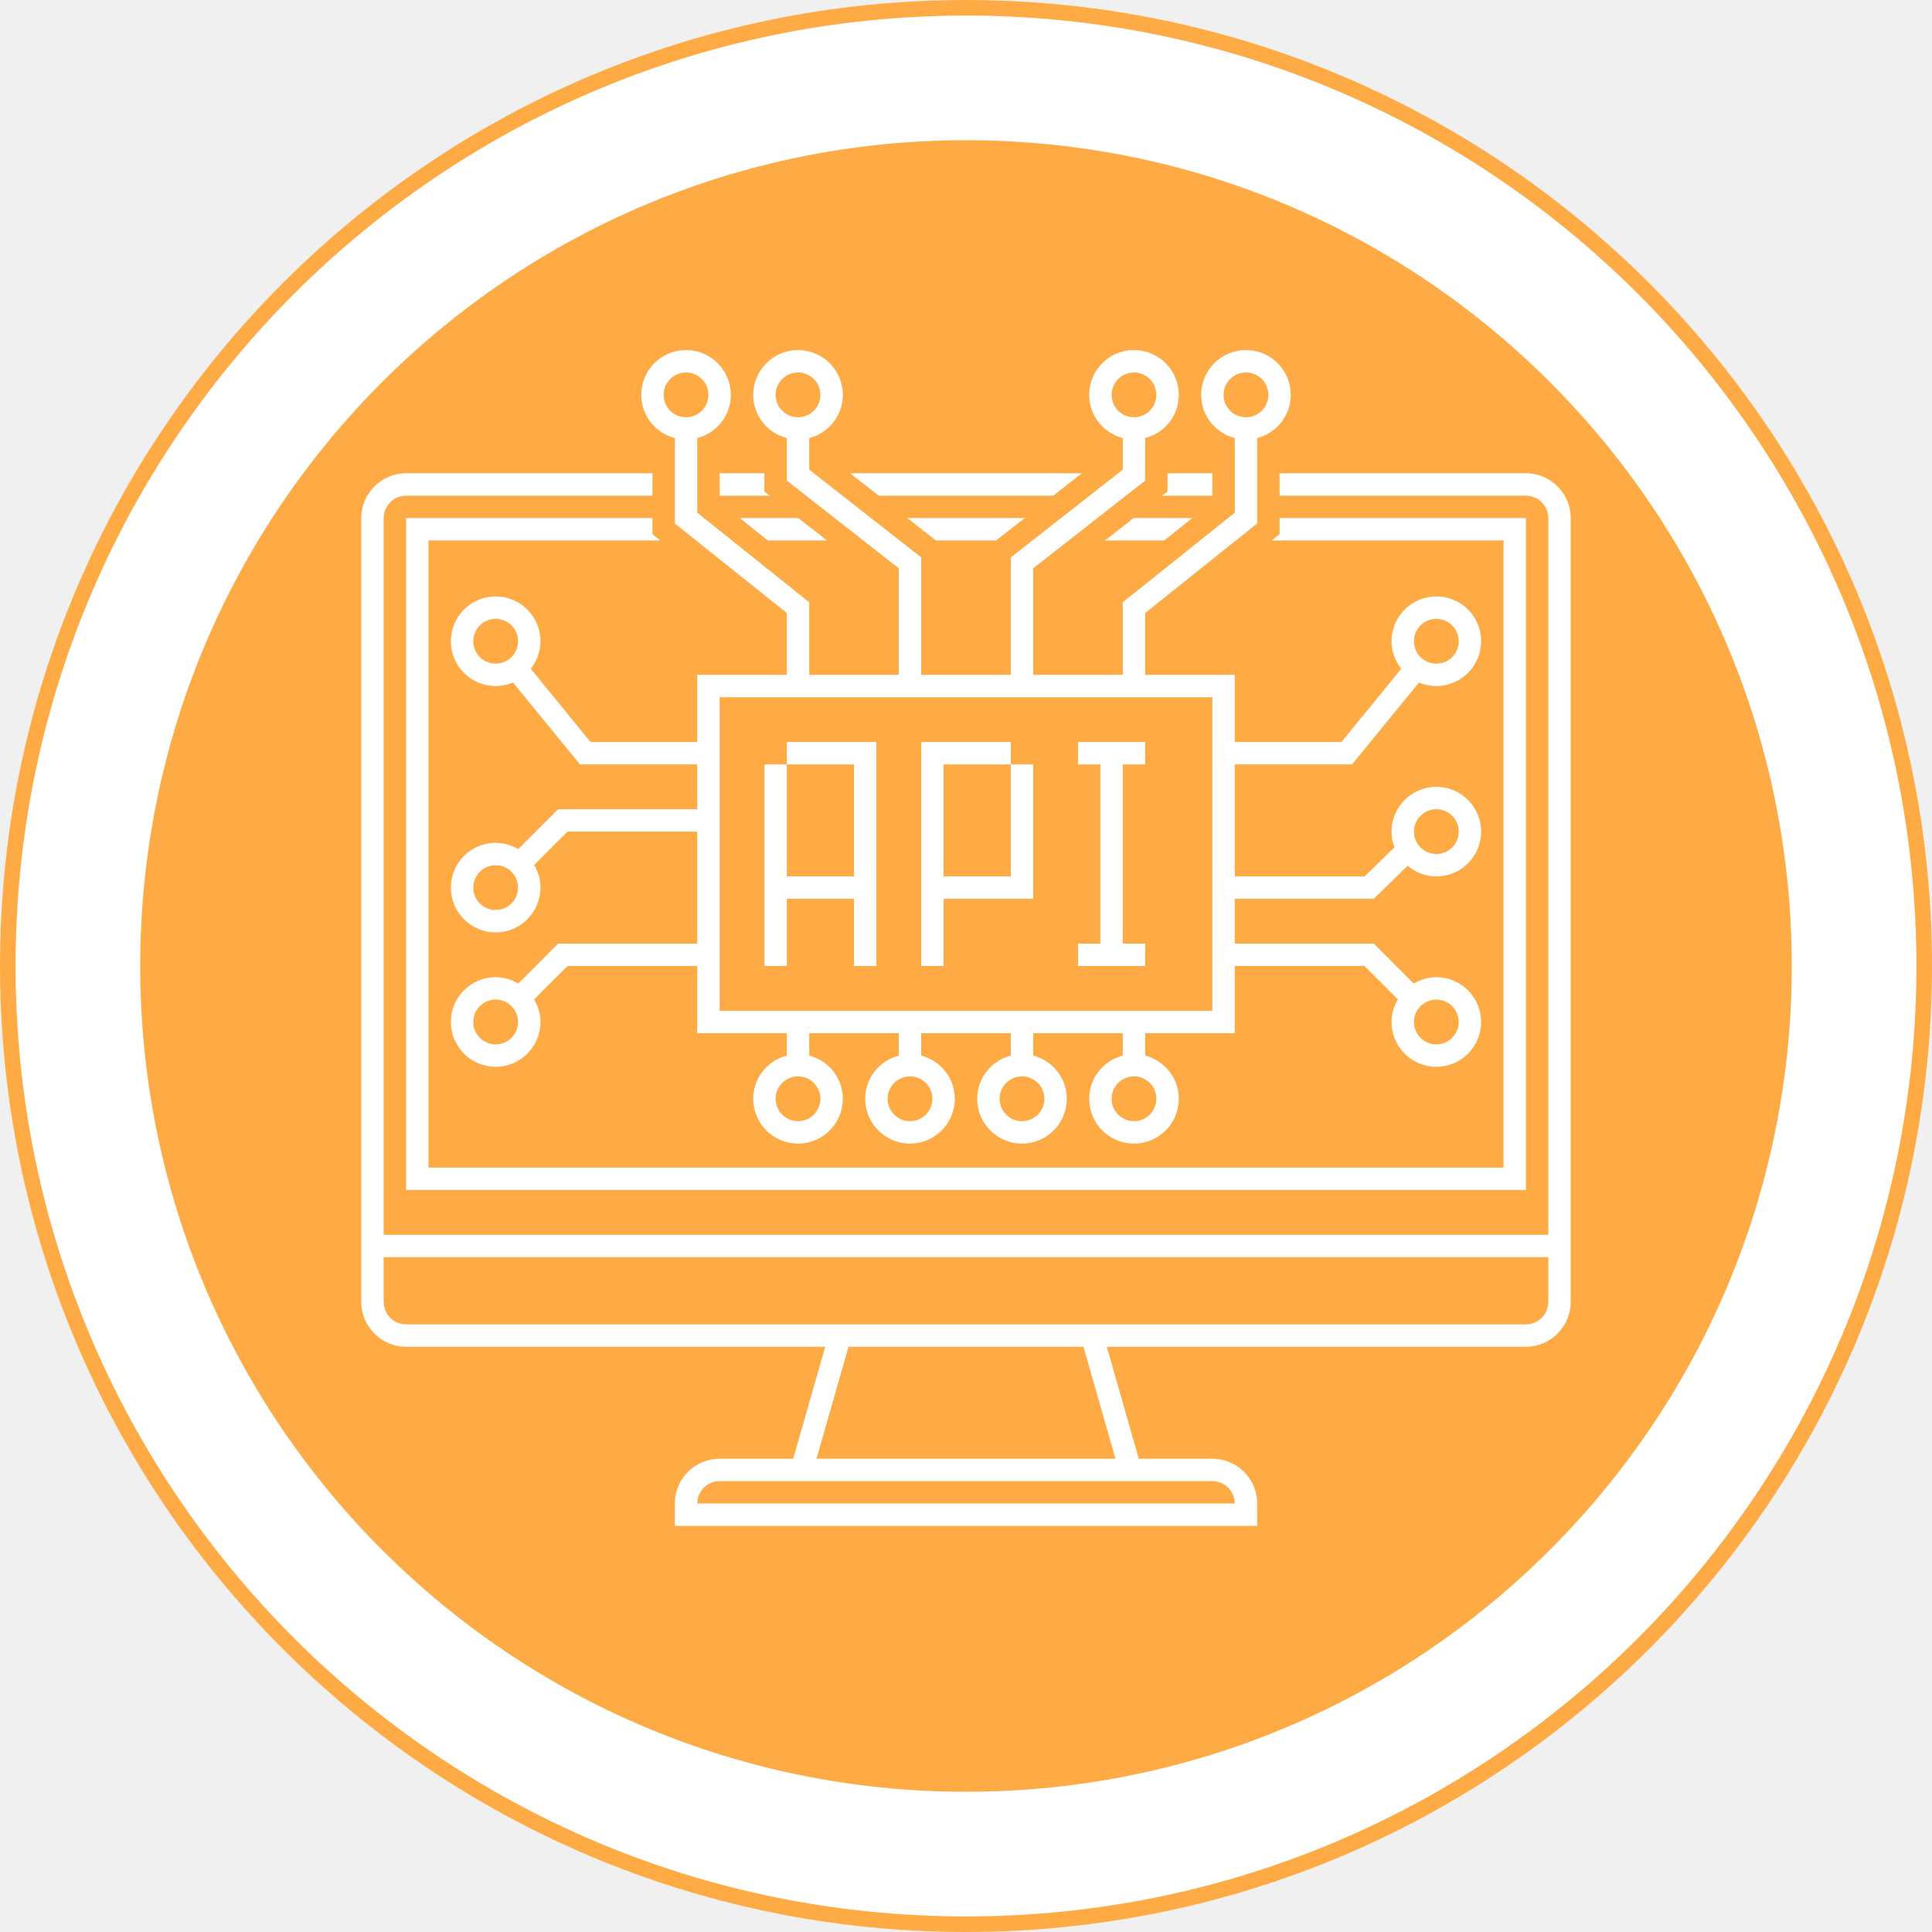
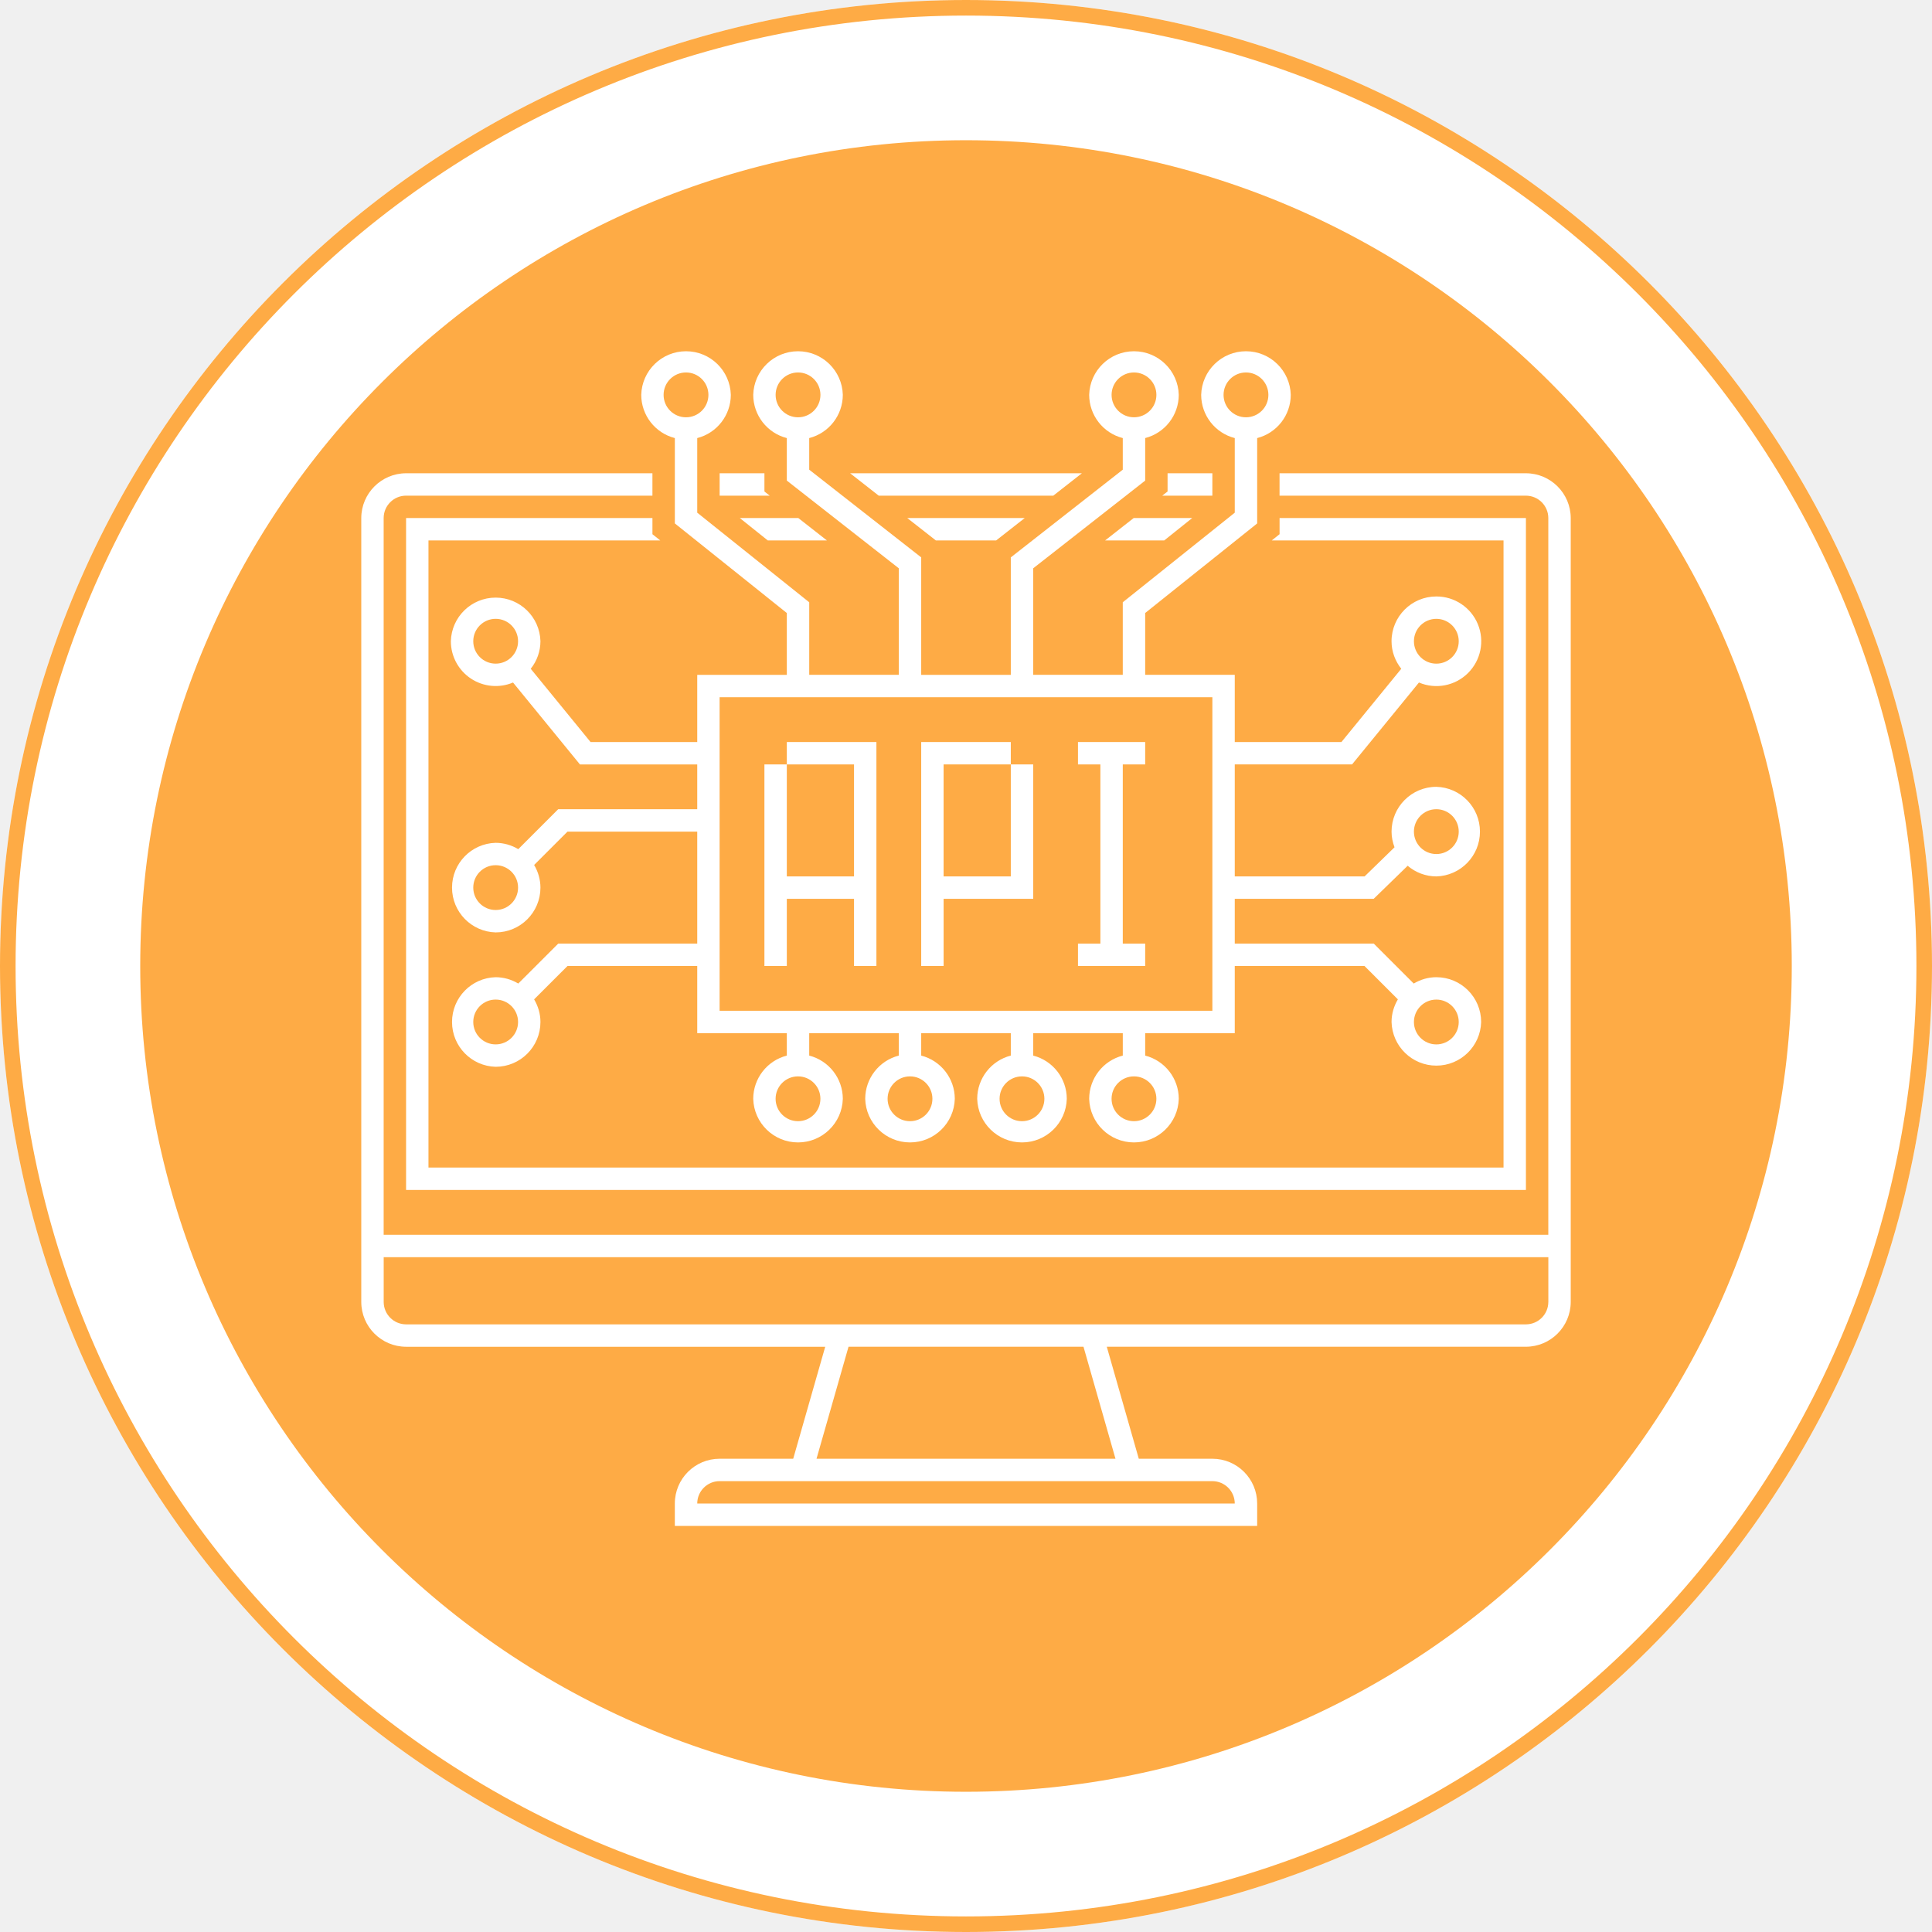
- <svg xmlns="http://www.w3.org/2000/svg" width="124" height="124" viewBox="0 0 124 124" fill="none">
-   <path d="M62 124C96.242 124 124 96.242 124 62C124 27.758 96.242 0 62 0C27.758 0 0 27.758 0 62C0 96.242 27.758 124 62 124Z" fill="white" />
-   <path d="M62 123.5C95.966 123.5 123.5 95.966 123.5 62C123.5 28.035 95.966 0.5 62 0.5C28.035 0.5 0.5 28.035 0.5 62C0.5 95.966 28.035 123.5 62 123.5Z" stroke="#FEAB45" />
-   <path d="M62 115C91.271 115 115 91.271 115 62C115 32.729 91.271 9 62 9C32.729 9 9 32.729 9 62C9 91.271 32.729 115 62 115Z" fill="#FEAB45" />
-   <path d="M50.5 57.688H54.812V62H56.25V49.062V47.625H50.5V49.062H54.812V56.25H50.5V49.062H49.062V62H50.5V57.688Z" fill="white" />
-   <path d="M60.562 57.688H66.312V49.062H64.875V56.25H60.562V49.062H64.875V47.625H59.125V62H60.562V57.688Z" fill="white" />
-   <path d="M73.5 60.562H72.062V49.062H73.5V47.625H69.188V49.062H70.625V60.562H69.188V62H73.5V60.562Z" fill="white" />
-   <path d="M43.312 28.117V33.595L50.5 39.345V43.312H44.75V47.625H37.903L34.064 42.923C34.449 42.434 34.688 41.826 34.688 41.156C34.688 39.569 33.4 38.281 31.812 38.281C30.226 38.281 28.938 39.569 28.938 41.156C28.938 42.743 30.226 44.031 31.812 44.031C32.208 44.031 32.586 43.951 32.928 43.806L37.222 49.062H44.75V51.938H35.827L33.264 54.501C32.836 54.248 32.344 54.094 31.812 54.094C30.226 54.094 28.938 55.382 28.938 56.969C28.938 58.556 30.226 59.844 31.812 59.844C33.4 59.844 34.688 58.556 34.688 56.969C34.688 56.437 34.534 55.945 34.281 55.517L36.423 53.375H44.75V60.562H35.827L33.264 63.126C32.836 62.873 32.344 62.719 31.812 62.719C30.226 62.719 28.938 64.007 28.938 65.594C28.938 67.181 30.226 68.469 31.812 68.469C33.4 68.469 34.688 67.181 34.688 65.594C34.688 65.062 34.534 64.57 34.281 64.142L36.423 62H44.75V66.312H50.5V67.75C49.262 68.071 48.344 69.186 48.344 70.523C48.344 72.11 49.632 73.398 51.219 73.398C52.806 73.398 54.094 72.11 54.094 70.523C54.094 69.186 53.175 68.071 51.938 67.75V66.312H57.688V67.75C56.45 68.071 55.531 69.186 55.531 70.523C55.531 72.11 56.819 73.398 58.406 73.398C59.993 73.398 61.281 72.11 61.281 70.523C61.281 69.186 60.363 68.071 59.125 67.75V66.312H64.875V67.75C63.637 68.071 62.719 69.186 62.719 70.523C62.719 72.11 64.007 73.398 65.594 73.398C67.181 73.398 68.469 72.11 68.469 70.523C68.469 69.186 67.55 68.071 66.312 67.75V66.312H72.062V67.75C70.825 68.071 69.906 69.186 69.906 70.523C69.906 72.11 71.194 73.398 72.781 73.398C74.368 73.398 75.656 72.11 75.656 70.523C75.656 69.186 74.738 68.071 73.5 67.75V66.312H79.25V62H87.577L89.719 64.142C89.466 64.57 89.312 65.062 89.312 65.594C89.312 67.181 90.6 68.469 92.188 68.469C93.775 68.469 95.062 67.181 95.062 65.594C95.062 64.007 93.775 62.719 92.188 62.719C91.656 62.719 91.164 62.873 90.736 63.126L88.173 60.562H79.25V57.688H88.167L90.347 55.566C90.846 55.987 91.483 56.25 92.188 56.25C93.775 56.25 95.062 54.962 95.062 53.375C95.062 51.788 93.775 50.5 92.188 50.5C90.6 50.5 89.312 51.788 89.312 53.375C89.312 53.73 89.386 54.066 89.504 54.381L87.583 56.25H79.25V49.062H86.778L91.071 43.806C91.414 43.951 91.792 44.031 92.188 44.031C93.775 44.031 95.062 42.743 95.062 41.156C95.062 39.569 93.775 38.281 92.188 38.281C90.6 38.281 89.312 39.569 89.312 41.156C89.312 41.826 89.551 42.434 89.936 42.923L86.097 47.625H79.25V43.312H73.5V39.345L80.688 33.595V28.117C81.925 27.796 82.844 26.681 82.844 25.344C82.844 23.757 81.556 22.469 79.969 22.469C78.382 22.469 77.094 23.757 77.094 25.344C77.094 26.681 78.012 27.796 79.25 28.117V32.905L72.062 38.655V43.312H66.312V36.476L73.5 30.845V28.117C74.738 27.796 75.656 26.681 75.656 25.344C75.656 23.757 74.368 22.469 72.781 22.469C71.194 22.469 69.906 23.757 69.906 25.344C69.906 26.681 70.825 27.796 72.062 28.117V30.145L64.875 35.776V43.312H59.125V35.774L51.938 30.145V28.117C53.175 27.796 54.094 26.681 54.094 25.344C54.094 23.757 52.806 22.469 51.219 22.469C49.632 22.469 48.344 23.757 48.344 25.344C48.344 26.681 49.262 27.796 50.5 28.117V30.845L57.688 36.476V43.312H51.938V38.655L44.75 32.905V28.117C45.988 27.796 46.906 26.681 46.906 25.344C46.906 23.757 45.618 22.469 44.031 22.469C42.444 22.469 41.156 23.757 41.156 25.344C41.156 26.681 42.075 27.796 43.312 28.117ZM31.812 42.594C31.019 42.594 30.375 41.95 30.375 41.156C30.375 40.363 31.019 39.719 31.812 39.719C32.606 39.719 33.25 40.363 33.25 41.156C33.25 41.95 32.606 42.594 31.812 42.594ZM31.812 58.406C31.019 58.406 30.375 57.762 30.375 56.969C30.375 56.175 31.019 55.531 31.812 55.531C32.606 55.531 33.25 56.175 33.25 56.969C33.25 57.762 32.606 58.406 31.812 58.406ZM31.812 67.031C31.019 67.031 30.375 66.387 30.375 65.594C30.375 64.8 31.019 64.156 31.812 64.156C32.606 64.156 33.25 64.8 33.25 65.594C33.25 66.387 32.606 67.031 31.812 67.031ZM92.188 64.156C92.981 64.156 93.625 64.8 93.625 65.594C93.625 66.387 92.981 67.031 92.188 67.031C91.394 67.031 90.75 66.387 90.75 65.594C90.75 64.8 91.394 64.156 92.188 64.156ZM92.188 51.938C92.981 51.938 93.625 52.581 93.625 53.375C93.625 54.169 92.981 54.812 92.188 54.812C91.394 54.812 90.75 54.169 90.75 53.375C90.75 52.581 91.394 51.938 92.188 51.938ZM92.188 39.719C92.981 39.719 93.625 40.363 93.625 41.156C93.625 41.95 92.981 42.594 92.188 42.594C91.394 42.594 90.75 41.95 90.75 41.156C90.75 40.363 91.394 39.719 92.188 39.719ZM78.531 25.344C78.531 24.55 79.175 23.906 79.969 23.906C80.762 23.906 81.406 24.55 81.406 25.344C81.406 26.137 80.762 26.781 79.969 26.781C79.175 26.781 78.531 26.137 78.531 25.344ZM71.344 25.344C71.344 24.55 71.988 23.906 72.781 23.906C73.575 23.906 74.219 24.55 74.219 25.344C74.219 26.137 73.575 26.781 72.781 26.781C71.988 26.781 71.344 26.137 71.344 25.344ZM49.781 25.344C49.781 24.55 50.425 23.906 51.219 23.906C52.012 23.906 52.656 24.55 52.656 25.344C52.656 26.137 52.012 26.781 51.219 26.781C50.425 26.781 49.781 26.137 49.781 25.344ZM52.656 70.523C52.656 71.316 52.012 71.96 51.219 71.96C50.425 71.96 49.781 71.316 49.781 70.523C49.781 69.729 50.425 69.085 51.219 69.085C52.012 69.085 52.656 69.729 52.656 70.523ZM59.844 70.523C59.844 71.316 59.2 71.96 58.406 71.96C57.613 71.96 56.969 71.316 56.969 70.523C56.969 69.729 57.613 69.085 58.406 69.085C59.2 69.085 59.844 69.729 59.844 70.523ZM67.031 70.523C67.031 71.316 66.387 71.96 65.594 71.96C64.8 71.96 64.156 71.316 64.156 70.523C64.156 69.729 64.8 69.085 65.594 69.085C66.387 69.085 67.031 69.729 67.031 70.523ZM74.219 70.523C74.219 71.316 73.575 71.96 72.781 71.96C71.988 71.96 71.344 71.316 71.344 70.523C71.344 69.729 71.988 69.085 72.781 69.085C73.575 69.085 74.219 69.729 74.219 70.523ZM77.812 44.75V47.625V49.062V56.25V57.688V60.562V62V64.875H46.188V62V60.562V53.375V51.938V49.062V47.625V44.75H77.812ZM44.031 23.906C44.825 23.906 45.469 24.55 45.469 25.344C45.469 26.137 44.825 26.781 44.031 26.781C43.238 26.781 42.594 26.137 42.594 25.344C42.594 24.55 43.238 23.906 44.031 23.906Z" fill="white" />
-   <path d="M97.938 30.375H82.125V31.812H97.938C98.73 31.812 99.375 32.458 99.375 33.25V79.25H24.625V33.25C24.625 32.458 25.27 31.812 26.062 31.812H41.875V30.375H26.062C24.481 30.375 23.188 31.669 23.188 33.25V79.25V79.664V83.562C23.188 85.144 24.481 86.438 26.062 86.438H52.964L50.91 93.625H46.188C44.6 93.625 43.312 94.913 43.312 96.5V97.938H80.688V96.5C80.688 94.913 79.4 93.625 77.812 93.625H73.089L71.035 86.438H97.938C99.519 86.438 100.812 85.144 100.812 83.562V80.436V79.25V33.25C100.812 31.669 99.519 30.375 97.938 30.375ZM73.5 95.062H77.812C78.605 95.062 79.25 95.708 79.25 96.5H44.75C44.75 95.708 45.395 95.062 46.188 95.062H50.5H73.5ZM71.594 93.625H52.406L54.46 86.438H69.541L71.594 93.625ZM99.375 83.562C99.375 84.355 98.73 85 97.938 85H70.625H53.375H26.062C25.27 85 24.625 84.355 24.625 83.562V80.688H99.375V83.562Z" fill="white" />
-   <path d="M46.188 30.375V31.812H49.403L49.062 31.545V30.375H46.188Z" fill="white" />
-   <path d="M67.602 31.812L69.438 30.375H54.562L56.398 31.812H67.602Z" fill="white" />
-   <path d="M77.812 30.375H74.937V31.545L74.597 31.812H77.812V30.375Z" fill="white" />
-   <path d="M63.932 34.688L65.768 33.25H58.232L60.068 34.688H63.932Z" fill="white" />
-   <path d="M26.062 33.25V76.375H97.938V33.25H82.125V34.286L81.623 34.688H96.5V74.938H27.5V34.688H42.377L41.875 34.286V33.25H26.062Z" fill="white" />
-   <path d="M53.075 34.688L51.239 33.25H47.483L49.279 34.688H53.075Z" fill="white" />
-   <path d="M70.925 34.688H74.721L76.517 33.25H72.761L70.925 34.688Z" fill="white" />
+ <svg xmlns="http://www.w3.org/2000/svg" width="124" height="124" fill="none">
+   <path d="M62 124c34.242 0 62-27.758 62-62 0-34.242-27.758-62-62-62C27.758 0 0 27.758 0 62c0 34.242 27.758 62 62 62z" fill="#fff" />
+   <path d="M62 123.5c33.966 0 61.5-27.534 61.5-61.5C123.5 28.035 95.966.5 62 .5 28.035.5.5 28.035.5 62c0 33.966 27.535 61.5 61.5 61.5z" stroke="#FEAB45" />
+   <path d="M62 115c29.271 0 53-23.729 53-53S91.271 9 62 9 9 32.729 9 62s23.729 53 53 53z" fill="#FEAB45" />
+   <path d="M50.5 57.688h4.313V62h1.437V47.625H50.5v1.438h4.313v7.187H50.5v-7.188h-1.438V62H50.5v-4.313zM60.563 57.688h5.75v-8.626h-1.438v7.188h-4.313v-7.188h4.313v-1.437h-5.75V62h1.438v-4.313zM73.5 60.563h-1.438v-11.5H73.5v-1.438h-4.313v1.438h1.438v11.5h-1.438V62H73.5v-1.438z" fill="#fff" />
+   <path d="M43.313 28.117v5.478l7.187 5.75v3.968h-5.75v4.312h-6.847l-3.84-4.702a2.84 2.84 0 00.624-1.767 2.876 2.876 0 00-5.75 0 2.876 2.876 0 003.991 2.65l4.294 5.257h7.528v2.874h-8.923l-2.563 2.564a2.841 2.841 0 00-1.452-.407 2.876 2.876 0 000 5.75 2.876 2.876 0 002.875-2.875 2.84 2.84 0 00-.406-1.452l2.142-2.142h8.327v7.188h-8.923l-2.563 2.563a2.841 2.841 0 00-1.452-.407 2.876 2.876 0 000 5.75 2.876 2.876 0 002.875-2.875c0-.532-.153-1.024-.406-1.452L36.423 62h8.327v4.313h5.75v1.437a2.87 2.87 0 00-2.156 2.773 2.876 2.876 0 005.75 0 2.87 2.87 0 00-2.157-2.773v-1.438h5.75v1.438a2.87 2.87 0 00-2.156 2.773 2.876 2.876 0 005.75 0 2.87 2.87 0 00-2.156-2.773v-1.438h5.75v1.438a2.87 2.87 0 00-2.156 2.773 2.876 2.876 0 005.75 0 2.87 2.87 0 00-2.156-2.773v-1.438h5.75v1.438a2.87 2.87 0 00-2.157 2.773 2.876 2.876 0 005.75 0A2.87 2.87 0 0073.5 67.75v-1.438h5.75V62h8.327l2.142 2.142c-.253.428-.406.92-.406 1.452a2.876 2.876 0 005.75 0 2.876 2.876 0 00-2.876-2.875c-.531 0-1.023.154-1.451.407l-2.563-2.563H79.25v-2.876h8.917l2.18-2.121a2.841 2.841 0 001.84.684 2.876 2.876 0 000-5.75 2.876 2.876 0 00-2.874 2.875c0 .355.073.691.19 1.006l-1.92 1.869H79.25v-7.188h7.528l4.293-5.256a2.876 2.876 0 101.117-5.524 2.876 2.876 0 00-2.876 2.874c0 .67.24 1.278.624 1.767l-3.84 4.702H79.25v-4.313H73.5v-3.967l7.188-5.75v-5.478a2.87 2.87 0 002.156-2.773 2.876 2.876 0 00-5.75 0 2.87 2.87 0 002.156 2.773v4.788l-7.188 5.75v4.657h-5.75v-6.836l7.188-5.63v-2.73a2.87 2.87 0 002.156-2.772 2.876 2.876 0 00-5.75 0 2.87 2.87 0 002.156 2.773v2.028l-7.187 5.63v7.538h-5.75v-7.539l-7.188-5.629v-2.028a2.87 2.87 0 002.157-2.773 2.876 2.876 0 00-5.75 0 2.87 2.87 0 002.156 2.773v2.728l7.188 5.63v6.837h-5.75v-4.657l-7.188-5.75v-4.788a2.87 2.87 0 002.156-2.773 2.876 2.876 0 00-5.75 0 2.87 2.87 0 002.157 2.773zm-11.5 14.477a1.438 1.438 0 110-2.876 1.438 1.438 0 010 2.876zm0 15.812a1.438 1.438 0 110-2.876 1.438 1.438 0 010 2.876zm0 8.625a1.438 1.438 0 110-2.876 1.438 1.438 0 010 2.876zm60.374-2.875a1.438 1.438 0 110 2.876 1.438 1.438 0 010-2.876zm0-12.219a1.438 1.438 0 110 2.877 1.438 1.438 0 010-2.877zm0-12.218a1.438 1.438 0 110 2.876 1.438 1.438 0 010-2.876zM78.531 25.344a1.438 1.438 0 112.877.001 1.438 1.438 0 01-2.877-.001zm-7.187 0a1.438 1.438 0 112.876 0 1.438 1.438 0 01-2.876 0zm-21.563 0a1.438 1.438 0 112.877.001 1.438 1.438 0 01-2.877-.001zm2.875 45.179a1.438 1.438 0 11-2.876-.001 1.438 1.438 0 012.876 0zm7.188 0a1.438 1.438 0 11-2.876-.001 1.438 1.438 0 012.876 0zm7.187 0a1.438 1.438 0 11-2.876-.001 1.438 1.438 0 012.876 0zm7.188 0a1.438 1.438 0 11-2.876-.001 1.438 1.438 0 012.876 0zm3.594-25.773v20.125H46.186V44.75h31.626zM44.03 23.906a1.438 1.438 0 11-.001 2.877 1.438 1.438 0 01.001-2.877z" fill="#fff" />
+   <path d="M97.938 30.375H82.124v1.438h15.813a1.44 1.44 0 011.437 1.437v46h-74.75v-46a1.44 1.44 0 011.438-1.438h15.812v-1.437H26.062a2.883 2.883 0 00-2.875 2.875V83.562a2.883 2.883 0 002.875 2.876h26.902l-2.054 7.187h-4.722a2.876 2.876 0 00-2.876 2.875v1.438h37.376V96.5a2.876 2.876 0 00-2.876-2.875H73.09l-2.054-7.188h26.903a2.883 2.883 0 002.874-2.874V33.25a2.883 2.883 0 00-2.874-2.875zM73.5 95.063h4.313A1.44 1.44 0 0179.25 96.5h-34.5a1.44 1.44 0 011.438-1.438H73.5zm-1.906-1.438H52.406l2.054-7.188h15.081l2.053 7.188zm27.781-10.063A1.44 1.44 0 0197.937 85H26.063a1.44 1.44 0 01-1.437-1.438v-2.874h74.75v2.874z" fill="#fff" />
+   <path d="M46.188 30.375v1.438h3.215l-.34-.268v-1.17h-2.876zM67.602 31.813l1.835-1.438H54.563l1.836 1.438h11.204zM77.812 30.375h-2.875v1.17l-.34.267h3.215v-1.437zM63.932 34.688l1.836-1.438h-7.536l1.836 1.438h3.864z" fill="#fff" />
+   <path d="M26.063 33.25v43.125h71.874V33.25H82.126v1.036l-.502.401H96.5v40.25h-69v-40.25h14.877l-.502-.4V33.25H26.062z" fill="#fff" />
+   <path d="M53.075 34.688l-1.836-1.438h-3.756l1.797 1.438h3.794zM70.925 34.688h3.796l1.796-1.438h-3.756l-1.835 1.438z" fill="#fff" />
</svg>
